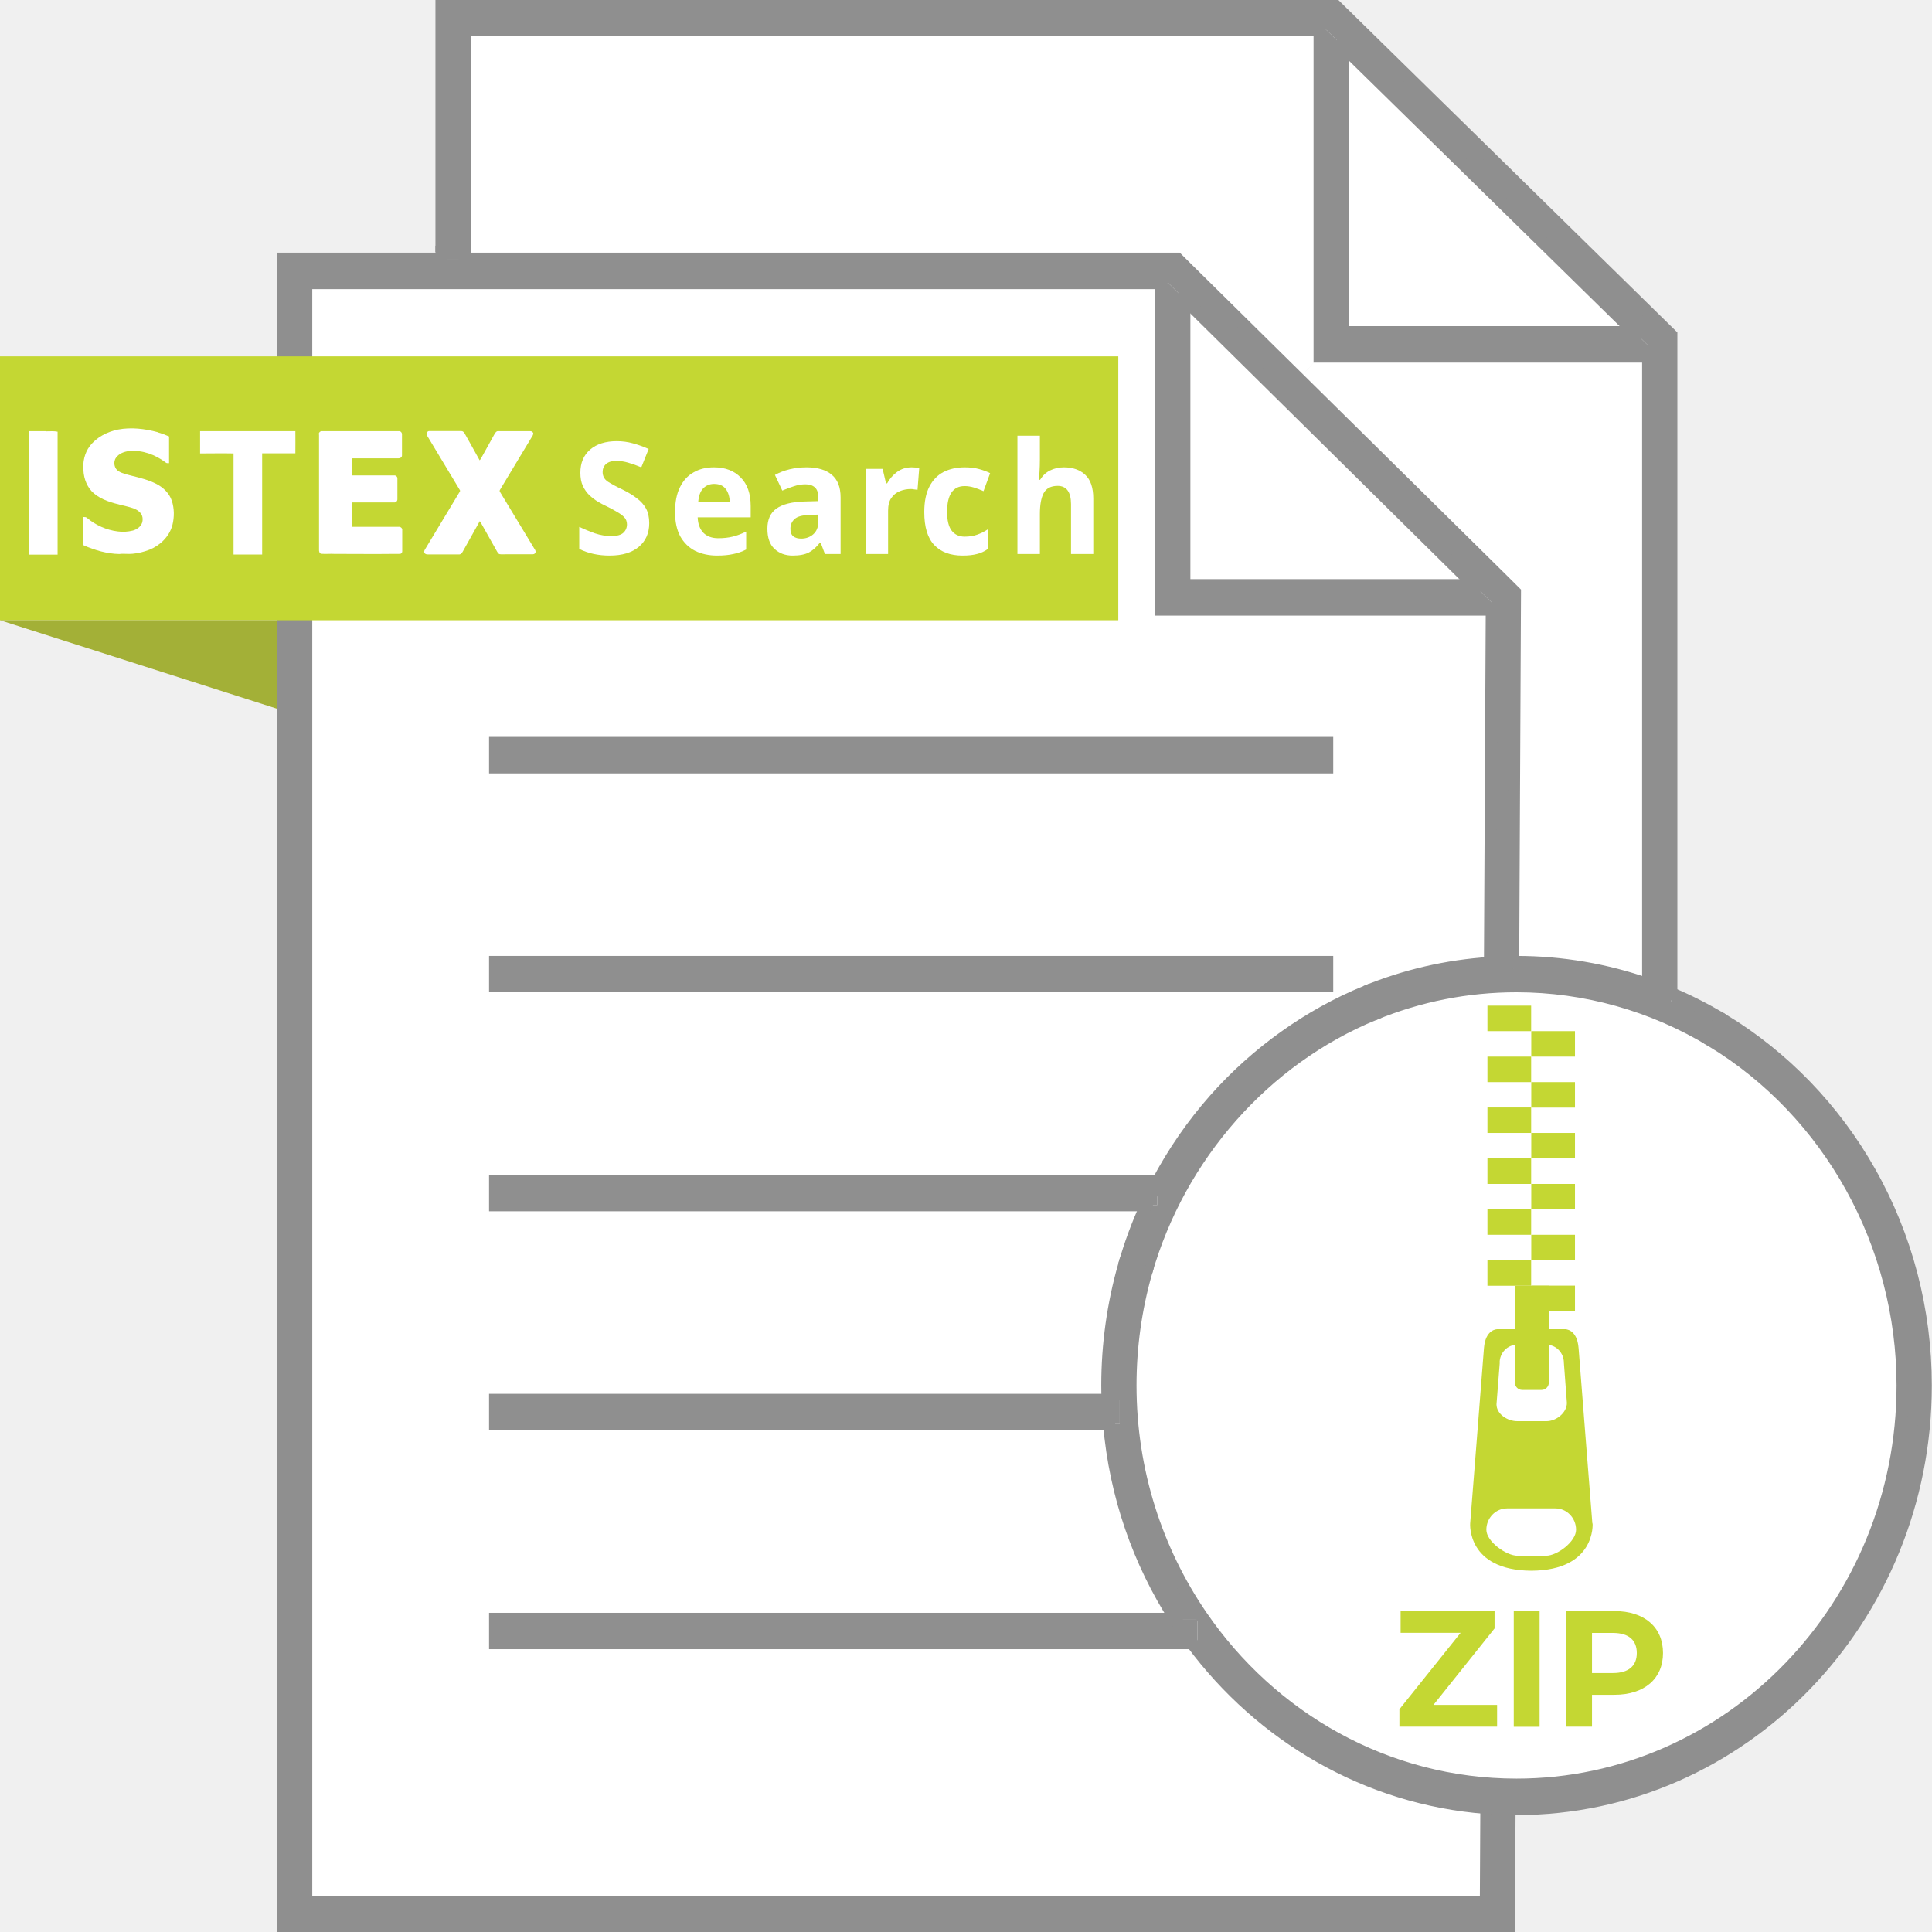
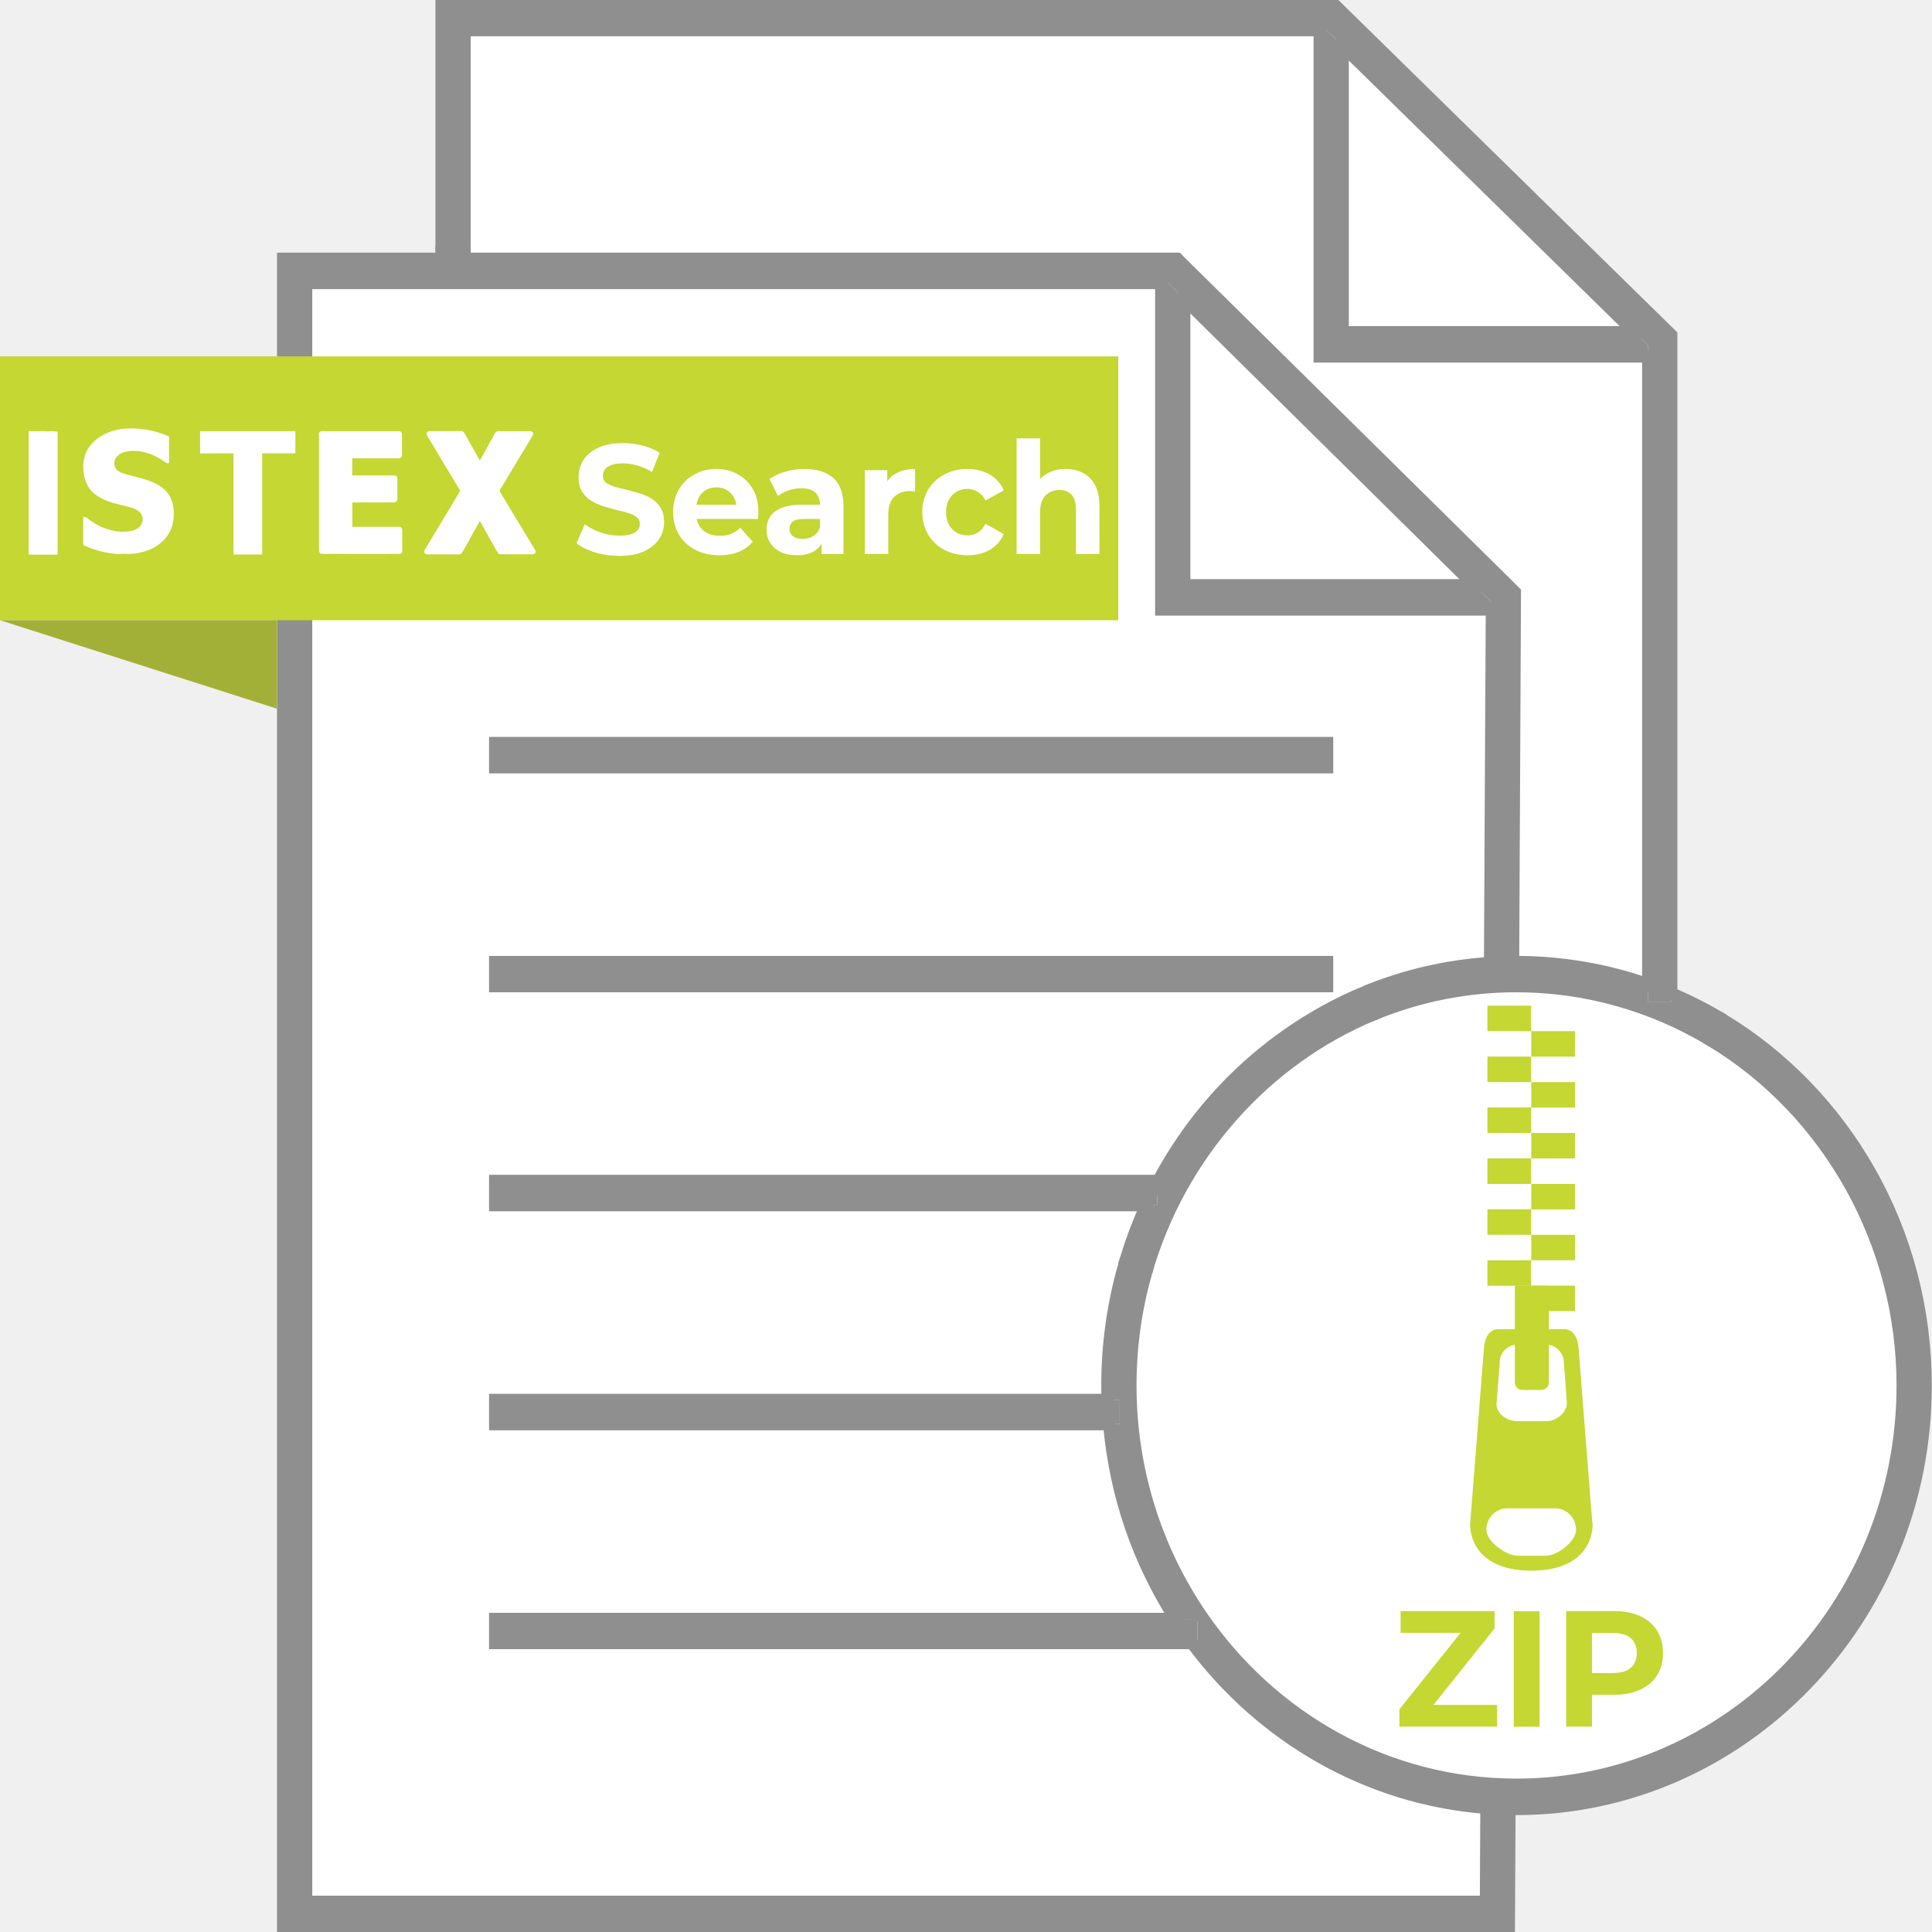
<svg xmlns="http://www.w3.org/2000/svg" width="64" height="64" version="1.1" viewBox="0 0 64 64">
  <defs>
    <style>.cls-1{fill:#c4d733;}.cls-1,.cls-2,.cls-3,.cls-4,.cls-5{stroke-width:0px;}.cls-6{clip-path:url(#clippath);}.cls-2,.cls-7{fill:none;}.cls-8{letter-spacing:0em;}.cls-3{fill:#a3b037;}.cls-9{clip-path:url(#clippath-1);}.cls-10{letter-spacing:0em;}.cls-11{letter-spacing:0em;}.cls-12{font-family:Montserrat-Bold, Montserrat;font-size:12.47px;font-weight:700;}.cls-12,.cls-5{fill:#fff;}.cls-4{fill:#8f8f8f;}.cls-13{letter-spacing:-.02em;}.cls-7{stroke:#8f8f8f;stroke-miterlimit:10;}</style>
    <clipPath id="clippath">
      <rect class="cls-2" y="37.28" width="62" height="62" />
    </clipPath>
    <clipPath id="clippath-1">
      <rect class="cls-2" y="37.28" width="62" height="62" />
    </clipPath>
  </defs>
  <g transform="matrix(.40001 0 0 .41386 -3.0641 -10.109)">
    <polygon class="cls-4" points="116.94 25.87 116.94 26.83 46.14 26.83 46.14 44.59 44.22 44.59 44.22 24.91 118.28 24.91 119.06 25.65 118.86 25.87" />
    <path class="cls-5" d="m121.45 105.6c3.75-1.49 7.72-2.25 11.8-2.25 5.68 0 11.27 1.52 16.15 4.38 9.76 5.72 15.82 16.29 15.82 27.59 0 17.63-14.34 31.97-31.97 31.97-10.76 0-20.3-5.34-26.09-13.51-3.7-5.22-5.88-11.59-5.88-18.46 0-3.09 0.44-6.14 1.31-9.08 2.76-9.32 9.81-17.04 18.86-20.64z" />
    <path class="cls-4" d="m132.67 168.95h-1.92v0.17c-9.92-0.73-18.66-5.74-24.38-13.19h0.45v-1.91l0.34-0.24c5.79 8.17 15.33 13.51 26.09 13.51 17.63 0 31.97-14.34 31.97-31.97 0-11.3-6.06-21.87-15.82-27.59l0.97-1.66c5.01 2.94 9.21 7.14 12.14 12.16 3.03 5.16 4.63 11.07 4.63 17.09 0 18.69-15.21 33.89-33.89 33.89-0.19 0-0.39 0-0.58-0.01z" />
    <polygon class="cls-4" points="143.04 51.03 118.86 28.11 118.86 25.87 119.06 25.65 145.29 50.51 144.79 51.03" />
    <path class="cls-5" d="m120.74 103.82c-4.72 1.88-9.04 4.86-12.49 8.62-1.84 2.01-3.44 4.25-4.75 6.65v-0.13h-54.84v1.92h53.93c-0.74 1.56-1.35 3.17-1.84 4.82-0.92 3.11-1.39 6.35-1.39 9.62 0 0.39 0.01 0.78 0.02 1.17h-50.72v1.92h50.85c0.51 5.73 2.46 11.05 5.49 15.61h-56.34v1.91h57.71c5.72 7.45 14.46 12.46 24.38 13.19l-0.04 7.54h-97.69v-129.59h70.8v26.13h27.38l-0.15 28.32c-3.55 0.22-7.01 0.99-10.31 2.3zm-3.17-0.47v-1.91h-68.91v1.91zm0-17.52v-1.92h-68.91v1.92z" />
    <path class="cls-4" d="m101.28 135.32c0 6.87 2.18 13.24 5.88 18.46l-0.34 0.24h-1.82c-3.03-4.56-4.98-9.88-5.49-15.61h0.88v-1.92h-1.01c-0.01-0.39-0.02-0.78-0.02-1.17 0-3.27 0.47-6.51 1.39-9.62l1.84 0.54c-0.87 2.94-1.31 5.99-1.31 9.08z" />
    <path class="cls-4" d="m150.37 106.07-0.97 1.66c-4.88-2.86-10.47-4.38-16.15-4.38-4.08 0-8.05 0.76-11.8 2.25l-0.71-1.78c3.3-1.31 6.76-2.08 10.31-2.3v0.47h1.92v-0.54c0.09-0.01 0.19-0.01 0.28-0.01 3.73 0 7.41 0.61 10.9 1.79v1.37h1.92v-0.65c1.48 0.6 2.91 1.31 4.3 2.12z" />
    <path class="cls-4" d="m146.07 103.95v0.65h-1.92v-1.37c0.65 0.22 1.29 0.46 1.92 0.72z" />
    <path class="cls-4" d="m146.07 51.25v52.7c-0.63-0.26-1.27-0.5-1.92-0.72v-50.28h0.64v-1.92l0.5-0.52z" />
    <polygon class="cls-4" points="144.15 52.95 144.15 52.08 143.04 51.03 144.79 51.03 144.79 52.95" />
    <path class="cls-5" d="m144.15 52.95v50.28c-3.49-1.18-7.17-1.79-10.9-1.79-0.09 0-0.19 0-0.28 0.01l0.15-29.62-1.03-0.99-16.87-16.09 1.72-1.8z" />
    <polygon class="cls-4" points="144.15 52.08 144.15 52.95 116.94 52.95 116.94 26.83 117.51 26.83 118.86 28.11 118.86 51.03 143.04 51.03" />
    <polygon class="cls-5" points="118.86 51.03 118.86 28.11 143.04 51.03" />
    <path class="cls-4" d="m133.12 71.83-0.15 29.62c-0.64 0-1.29 0.02-1.92 0.07l0.15-28.32h0.47v-1.92l0.42-0.44z" />
    <path class="cls-4" d="m132.97 101.45v0.55h-1.92v-0.48c0.63-0.05 1.28-0.07 1.92-0.07z" />
    <path class="cls-4" d="m132.67 168.95v0.25c-0.65-0.01-1.29-0.03-1.92-0.08v-0.18h1.92z" />
    <path class="cls-4" d="m132.67 169.2-0.05 9.38h-101.52v-133.43h13.12v1.92h-11.2v129.59h97.69l0.04-7.54c0.63 0.05 1.27 0.07 1.92 0.08z" />
    <polygon class="cls-4" points="105.74 46.11 105.94 45.9 115.22 54.75 132.09 70.84 131.67 71.28 129.76 71.28 105.74 48.35" />
    <polygon class="cls-4" points="131.2 73.2 131.2 72.65 129.76 71.28 131.67 71.28 131.67 73.2" />
    <polygon class="cls-4" points="131.2 72.65 131.2 73.2 103.82 73.2 103.82 47.07 104.4 47.07 105.74 48.35 105.74 71.28 129.76 71.28" />
    <polygon class="cls-5" points="105.74 71.28 105.74 48.35 129.76 71.28" />
    <path class="cls-4" d="m120.74 103.82 0.71 1.78c-9.05 3.6-16.1 11.32-18.86 20.64l-1.84-0.54c0.49-1.65 1.1-3.26 1.84-4.82h0.91v-1.79c1.31-2.4 2.91-4.64 4.75-6.65 3.45-3.76 7.77-6.74 12.49-8.62z" />
    <polygon class="cls-4" points="117.51 26.83 116.94 26.83 116.94 25.87 118.86 25.87 118.86 28.11" />
    <rect class="cls-4" x="48.66" y="101.44" width="68.91" height="1.91" />
    <rect class="cls-4" x="48.66" y="83.91" width="68.91" height="1.92" />
    <polygon class="cls-5" points="116.94 26.83 116.94 52.95 115.22 54.75 105.94 45.9 105.16 45.15 46.14 45.15 46.14 44.59 46.14 26.83" />
    <path class="cls-4" d="m106.82 154.02v1.91h-0.45c-0.48-0.62-0.94-1.26-1.37-1.91z" />
    <path class="cls-4" d="m106.37 155.93h-57.71v-1.91h56.34c0.43 0.65 0.89 1.29 1.37 1.91z" />
    <polygon class="cls-4" points="44.22 47.07 44.22 46.11 46.14 46.11 46.14 45.15 105.16 45.15 105.94 45.9 105.74 46.11 103.82 46.11 103.82 47.07" />
    <polygon class="cls-4" points="104.4 47.07 103.82 47.07 103.82 46.11 105.74 46.11 105.74 48.35" />
    <path class="cls-4" d="m103.5 119.09v1.79h-0.91c0.28-0.61 0.59-1.2 0.91-1.79z" />
    <path class="cls-4" d="m103.5 118.96v0.13c-0.32 0.59-0.63 1.18-0.91 1.79h-53.93v-1.92z" />
    <path class="cls-4" d="m100.39 136.49v1.92h-0.88c-0.07-0.63-0.11-1.27-0.13-1.92z" />
    <path class="cls-4" d="m99.51 138.41h-50.85v-1.92h50.72c0.02 0.65 0.06 1.29 0.13 1.92z" />
    <rect class="cls-4" x="44.22" y="45.15" width="1.92" height=".96" />
    <rect class="cls-4" x="44.22" y="44.59" width="1.92" height=".56" />
    <polyline class="cls-7" points="103.82 47.07 44.22 47.07 33.02 47.07 33.02 176.66 130.71 176.66 130.75 169.12" />
    <line class="cls-7" x1="129.76" x2="105.74" y1="71.28" y2="48.35" />
    <line class="cls-7" x1="131.05" x2="131.2" y1="101.52" y2="73.2" />
    <polyline class="cls-7" points="46.14 45.15 105.16 45.15 105.94 45.9 115.22 54.75 132.09 70.84 133.12 71.83 132.97 101.45" />
    <polyline class="cls-7" points="132.67 169.2 132.62 178.58 31.1 178.58 31.1 45.15 44.22 45.15" />
    <polygon class="cls-7" points="131.2 73.2 103.82 73.2 103.82 47.07 103.82 46.11 105.74 46.11 105.74 48.35 105.74 71.28 129.76 71.28 131.67 71.28 131.67 73.2" />
    <polyline class="cls-7" points="44.22 44.59 44.22 24.91 118.28 24.91 119.06 25.65 145.29 50.51 146.07 51.25 146.07 103.95" />
    <polyline class="cls-7" points="116.94 26.83 46.14 26.83 46.14 44.59" />
    <line class="cls-7" x1="143.04" x2="118.86" y1="51.03" y2="28.11" />
    <line class="cls-7" x1="144.15" x2="144.15" y1="103.23" y2="52.95" />
    <polygon class="cls-7" points="44.22 46.11 44.22 45.15 44.22 44.59 46.14 44.59 46.14 45.15 46.14 46.11" />
    <polygon class="cls-7" points="144.15 52.95 116.94 52.95 116.94 26.83 116.94 25.87 118.86 25.87 118.86 28.11 118.86 51.03 143.04 51.03 144.79 51.03 144.79 52.95" />
    <rect class="cls-7" x="48.66" y="83.91" width="68.91" height="1.92" />
    <rect class="cls-7" x="48.66" y="101.44" width="68.91" height="1.91" />
    <polyline class="cls-7" points="102.59 120.88 48.66 120.88 48.66 118.96 103.5 118.96 103.5 119.09" />
    <polyline class="cls-7" points="99.51 138.41 48.66 138.41 48.66 136.49 99.38 136.49" />
    <polyline class="cls-7" points="106.37 155.93 48.66 155.93 48.66 154.02 105 154.02" />
    <path class="cls-7" d="m120.74 103.82c3.3-1.31 6.76-2.08 10.31-2.3 0.63-0.05 1.28-0.07 1.92-0.07 0.09-0.01 0.19-0.01 0.28-0.01 3.73 0 7.41 0.61 10.9 1.79 0.65 0.22 1.29 0.46 1.92 0.72 1.48 0.6 2.91 1.31 4.3 2.12" />
    <path class="cls-7" d="m149.4 107.73c-4.88-2.86-10.47-4.38-16.15-4.38-4.08 0-8.05 0.76-11.8 2.25" />
    <path class="cls-7" d="m100.75 125.7c0.49-1.65 1.1-3.26 1.84-4.82 0.28-0.61 0.59-1.2 0.91-1.79 1.31-2.4 2.91-4.64 4.75-6.65 3.45-3.76 7.77-6.74 12.49-8.62l0.71 1.78c-9.05 3.6-16.1 11.32-18.86 20.64" />
    <path class="cls-7" d="m150.37 106.07c5.01 2.94 9.21 7.14 12.14 12.16 3.03 5.16 4.63 11.07 4.63 17.09 0 18.69-15.21 33.89-33.89 33.89-0.19 0-0.39 0-0.58-0.01-0.65-0.01-1.29-0.03-1.92-0.08-9.92-0.73-18.66-5.74-24.38-13.19-0.48-0.62-0.94-1.26-1.37-1.91-3.03-4.56-4.98-9.88-5.49-15.61-0.07-0.63-0.11-1.27-0.13-1.92-0.01-0.39-0.02-0.78-0.02-1.17 0-3.27 0.47-6.51 1.39-9.62l1.84 0.54c-0.87 2.94-1.31 5.99-1.31 9.08 0 6.87 2.18 13.24 5.88 18.46 5.79 8.17 15.33 13.51 26.09 13.51 17.63 0 31.97-14.34 31.97-31.97 0-11.3-6.06-21.87-15.82-27.59z" />
    <rect class="cls-1" x="7.66" y="52.95" width="92.61" height="21.12" />
    <rect class="cls-1" x="130.84" y="104.92" width="3.62" height="2.04" />
    <rect class="cls-1" x="134.47" y="106.96" width="3.62" height="2.04" />
    <rect class="cls-1" x="130.84" y="109" width="3.62" height="2.04" />
    <rect class="cls-1" x="134.47" y="111.04" width="3.62" height="2.04" />
    <rect class="cls-1" x="130.84" y="113.07" width="3.62" height="2.04" />
    <rect class="cls-1" x="134.47" y="115.11" width="3.62" height="2.04" />
    <rect class="cls-1" x="130.84" y="117.15" width="3.62" height="2.04" />
    <rect class="cls-1" x="134.47" y="119.19" width="3.62" height="2.04" />
    <rect class="cls-1" x="130.84" y="121.22" width="3.62" height="2.04" />
    <rect class="cls-1" x="134.47" y="123.26" width="3.62" height="2.04" />
    <rect class="cls-1" x="130.84" y="125.3" width="3.62" height="2.04" />
    <rect class="cls-1" x="134.47" y="127.33" width="3.62" height="2.04" />
    <path class="cls-1" d="m133.11 127.34h2.82v7.73c0 0.34-0.27 0.61-0.61 0.61h-1.6c-0.34 0-0.61-0.27-0.61-0.61z" />
-     <path class="cls-1" d="m134.52 150.15h-0.06-0.06 0.11z" />
+     <path class="cls-1" d="m134.52 150.15h-0.12 0.11z" />
    <path class="cls-1" d="m139.53 146.37s-1.02-12.46-1.14-14.02-1.11-1.53-1.11-1.53h-5.62s-0.99-0.03-1.11 1.53-1.14 14.02-1.14 14.02-0.29 3.75 5.07 3.78c5.35-0.03 5.07-3.78 5.07-3.78zm-7.68-12.87c0-0.79 0.65-1.44 1.44-1.44h2.44c0.79 0 1.44 0.65 1.44 1.44l0.25 3.22c0 0.79-0.89 1.46-1.68 1.46h-2.44c-0.79 0-1.71-0.56-1.71-1.35l0.27-3.33zm3.83 15.45h-2.35c-0.94 0-2.58-1.14-2.58-2.08s0.77-1.71 1.71-1.71h4.01c0.94 0 1.71 0.77 1.71 1.71s-1.55 2.08-2.49 2.08z" />
    <path class="cls-1" d="m131.64 160.89v1.74h-8.09v-1.39l5.07-6.12h-4.97v-1.74h7.78v1.39l-5.06 6.12h5.26z" />
    <path class="cls-1" d="m133.02 153.39h2.14v9.25h-2.14z" />
    <path class="cls-1" d="m145.38 156.74c0 2.06-1.55 3.34-4.02 3.34h-1.86v2.55h-2.14v-9.25h4c2.47 0 4.02 1.28 4.02 3.36zm-2.17 0c0-1.02-0.66-1.61-1.97-1.61h-1.74v3.21h1.74c1.31 0 1.97-0.59 1.97-1.6z" />
  </g>
  <g transform="matrix(.40001 0 0 .41386 -3.0641 -10.109)">
    <g class="cls-6" clip-path="url(#clippath)">
      <g class="cls-9" clip-path="url(#clippath-1)">
-         <path class="cls-5" d="m11.49 58.95c0.31 0 0.63-0.03 0.94 0.03v9.84h-2.4v-9.88c0.49-0.01 0.98 0 1.47 0m20.62-0.01c0 0.6 0.01 1.19 0 1.78h-2.75v8.1h-2.37v-8.09c-0.92-0.02-1.84 0-2.77 0v-1.78h7.9m-11.42 0.09c0.32 0.08 0.63 0.2 0.95 0.33v2.14h-0.05-0.03c-0.06 0-0.13 0-0.18-0.04-0.87-0.64-1.95-1.03-3.04-0.93-0.41 0.04-0.84 0.19-1.09 0.53-0.26 0.34-0.15 0.89 0.22 1.09 0.32 0.19 0.7 0.26 1.05 0.35 0.71 0.17 1.43 0.34 2.09 0.67 0.55 0.28 1.05 0.73 1.26 1.34 0.21 0.62 0.21 1.31 0.05 1.93-0.25 0.93-1.02 1.64-1.89 1.98-0.45 0.17-0.93 0.29-1.42 0.33-0.36 0.04-0.73-0.03-1.09 0.02-1.02-0.02-2.02-0.3-2.96-0.7 0-0.02-0.02-0.05-0.03-0.07v-2.19h0.04 0.03c0.08 0 0.17 0 0.23 0.06 0.73 0.59 1.62 0.98 2.55 1.09 0.43 0.06 0.86 0.03 1.27-0.07 0.31-0.09 0.62-0.28 0.75-0.6 0.1-0.28 0.06-0.62-0.15-0.83-0.33-0.35-0.82-0.42-1.26-0.54-0.06-0.01-0.12-0.03-0.18-0.04l-0.09-0.02c-0.81-0.19-1.65-0.41-2.3-0.94-0.54-0.44-0.83-1.13-0.87-1.82-0.07-0.69 0.09-1.42 0.53-1.97 0.57-0.72 1.44-1.14 2.33-1.32 1.09-0.2 2.22-0.07 3.29 0.21" />
+         <path class="cls-5" d="m11.49 58.95c0.31 0 0.63-0.03 0.94 0.03v9.84h-2.4v-9.88c0.49-0.01 0.98 0 1.47 0m20.62-0.01c0 0.6 0.01 1.19 0 1.78h-2.75v8.1h-2.37v-8.09c-0.92-0.02-1.84 0-2.77 0v-1.78h7.9m-11.42 0.09c0.32 0.08 0.63 0.2 0.95 0.33v2.14h-0.08c-0.06 0-0.13 0-0.18-0.04-0.87-0.64-1.95-1.03-3.04-0.93-0.41 0.04-0.84 0.19-1.09 0.53-0.26 0.34-0.15 0.89 0.22 1.09 0.32 0.19 0.7 0.26 1.05 0.35 0.71 0.17 1.43 0.34 2.09 0.67 0.55 0.28 1.05 0.73 1.26 1.34 0.21 0.62 0.21 1.31 0.05 1.93-0.25 0.93-1.02 1.64-1.89 1.98-0.45 0.17-0.93 0.29-1.42 0.33-0.36 0.04-0.73-0.03-1.09 0.02-1.02-0.02-2.02-0.3-2.96-0.7 0-0.02-0.02-0.05-0.03-0.07v-2.19h0.07c0.08 0 0.17 0 0.23 0.06 0.73 0.59 1.62 0.98 2.55 1.09 0.43 0.06 0.86 0.03 1.27-0.07 0.31-0.09 0.62-0.28 0.75-0.6 0.1-0.28 0.06-0.62-0.15-0.83-0.33-0.35-0.82-0.42-1.26-0.54-0.06-0.01-0.12-0.03-0.18-0.04l-0.09-0.02c-0.81-0.19-1.65-0.41-2.3-0.94-0.54-0.44-0.83-1.13-0.87-1.82-0.07-0.69 0.09-1.42 0.53-1.97 0.57-0.72 1.44-1.14 2.33-1.32 1.09-0.2 2.22-0.07 3.29 0.21" />
        <path class="cls-5" d="m34.06 59.21c-0.02-0.15 0.12-0.29 0.27-0.27h6.34c0.16-0.03 0.3 0.12 0.28 0.28v1.66c0 0.15-0.15 0.24-0.28 0.23h-3.84v1.37h3.47c0.15-0.02 0.29 0.12 0.27 0.27v1.62c0.01 0.15-0.12 0.29-0.27 0.27h-3.46v1.95c1.28 0.01 2.56 0 3.85 0 0.14-0.01 0.3 0.11 0.28 0.26v1.71c0 0.08-0.05 0.13-0.1 0.18-0.18 0.04-0.37 0.01-0.55 0.02-1.66 0.02-3.31 0-4.97 0-0.36-0.02-0.73 0.02-1.09-0.01-0.15-0.03-0.19-0.2-0.18-0.33v-9.23z" />
        <path class="cls-5" d="m43.03 59.27c-0.1-0.14 0.02-0.36 0.19-0.34h2.65c0.12 0 0.21 0.09 0.27 0.19 0.42 0.71 0.82 1.43 1.24 2.15 0.02-0.02 0.06-0.07 0.08-0.09 0.39-0.68 0.78-1.36 1.17-2.04 0.07-0.11 0.17-0.23 0.31-0.2h2.65c0.1-0.01 0.16 0.07 0.23 0.13 0.02 0.17-0.1 0.3-0.18 0.43l-2.58 4.14c-0.03 0.05-0.03 0.09 0 0.15 0.97 1.56 1.95 3.12 2.93 4.68 0.03 0.08 0.04 0.19-0.03 0.25-0.11 0.11-0.28 0.06-0.42 0.07h-1.99c-0.18 0-0.35 0.02-0.52-0.01-0.09-0.02-0.14-0.11-0.19-0.18-0.46-0.79-0.92-1.58-1.38-2.37-0.02-0.03-0.05-0.07-0.07-0.09-0.47 0.82-0.94 1.63-1.41 2.44-0.06 0.1-0.14 0.21-0.26 0.22h-2.65c-0.12 0.01-0.28-0.06-0.28-0.2-0.01-0.1 0.06-0.19 0.11-0.27 0.94-1.5 1.87-3.01 2.81-4.51 0.03-0.05 0.08-0.11 0.03-0.17-0.9-1.46-1.82-2.91-2.72-4.37" />
        <path class="cls-5" d="m34.25 59.13c2.17-0.02 4.34 0 6.51 0v1.79h-4.13c0 0.59-0.01 1.17 0 1.76 1.25 0 2.49-0.01 3.74 0v1.77h-3.74c0 0.78-0.01 1.56 0 2.34 1.38 0.02 2.75 0 4.13 0v1.78h-6.01c-0.17 0-0.34 0.01-0.51-0.01v-9.45" />
        <path class="cls-5" d="m43.18 59.12h2.75c0.5 0.8 0.95 1.64 1.43 2.45 0.02 0.01 0.06 0.05 0.08 0.07 0.47-0.84 0.97-1.67 1.44-2.51 0.93-0.01 1.86 0 2.79 0-0.93 1.51-1.88 3.01-2.81 4.52-0.04 0.04-0.04 0.09 0 0.13 1 1.6 2.01 3.2 3 4.81-0.85 0.02-1.7 0-2.56 0-0.08 0-0.19 0.03-0.23-0.06-0.44-0.75-0.88-1.51-1.32-2.27-0.11-0.17-0.18-0.37-0.33-0.52-0.54 0.95-1.09 1.88-1.64 2.83-0.07 0.02-0.15 0.01-0.22 0.01h-2.56c0.99-1.63 2.02-3.25 3.02-4.87-0.01-0.11-0.11-0.2-0.16-0.31-0.56-0.89-1.12-1.78-1.68-2.68-0.33-0.54-0.68-1.06-0.99-1.61" />
      </g>
    </g>
-     <text class="cls-12" transform="translate(55.05,68.77)">
-       <tspan x="0" y="0">S</tspan>
-       <tspan class="cls-13" x="7.95" y="0">e</tspan>
-       <tspan x="15.63" y="0">a</tspan>
-       <tspan class="cls-8" x="23.33" y="0">r</tspan>
-       <tspan class="cls-11" x="28.59" y="0">c</tspan>
-       <tspan class="cls-10" x="35.9" y="0">h</tspan>
-     </text>
+     <g class="cls-12" transform="translate(55.05,68.77)" fill="#fff" aria-label="Search">
+       <path d="m3.903 0.15q-1.048 0-2.008-0.274-0.96-0.287-1.546-0.736l0.686-1.521q0.561 0.399 1.322 0.661 0.773 0.249 1.559 0.249 0.599 0 0.96-0.112 0.374-0.125 0.549-0.337t0.175-0.486q0-0.349-0.274-0.549-0.274-0.212-0.723-0.337-0.449-0.137-0.998-0.249-0.536-0.125-1.085-0.299-0.536-0.175-0.985-0.449t-0.736-0.723q-0.274-0.449-0.274-1.147 0-0.748 0.399-1.359 0.412-0.624 1.222-0.985 0.823-0.374 2.058-0.374 0.823 0 1.621 0.2 0.798 0.187 1.409 0.574l-0.624 1.534q-0.611-0.349-1.222-0.511-0.611-0.175-1.197-0.175t-0.96 0.137q-0.374 0.137-0.536 0.362-0.162 0.212-0.162 0.499 0 0.337 0.274 0.549 0.274 0.2 0.723 0.324t0.985 0.249q0.549 0.125 1.085 0.287 0.549 0.162 0.998 0.436 0.449 0.274 0.723 0.723 0.287 0.449 0.287 1.135 0 0.736-0.412 1.347-0.412 0.611-1.234 0.985-0.811 0.374-2.058 0.374z" />
+       <path d="m12.177 0.1q-1.147 0-2.02-0.449-0.86-0.449-1.334-1.222-0.474-0.786-0.474-1.783 0-1.01 0.461-1.783 0.474-0.786 1.284-1.222 0.811-0.449 1.833-0.449 0.985 0 1.771 0.424 0.798 0.412 1.26 1.197 0.461 0.773 0.461 1.858 0 0.112-0.012 0.262-0.012 0.137-0.025 0.262h-5.449v-1.135h4.427l-0.748 0.337q0-0.524-0.212-0.91t-0.586-0.599q-0.374-0.224-0.873-0.224t-0.885 0.224q-0.374 0.212-0.586 0.611-0.212 0.387-0.212 0.923v0.299q0 0.549 0.237 0.973 0.249 0.412 0.686 0.636 0.449 0.212 1.048 0.212 0.536 0 0.935-0.162 0.412-0.162 0.748-0.486l1.035 1.122q-0.461 0.524-1.16 0.811-0.698 0.274-1.609 0.274z" />
+       <path d="m20.643 0v-1.309l-0.125-0.287v-2.344q0-0.624-0.387-0.973-0.374-0.349-1.16-0.349-0.536 0-1.06 0.175-0.511 0.162-0.873 0.449l-0.698-1.359q0.549-0.387 1.322-0.599t1.571-0.212q1.534 0 2.382 0.723t0.848 2.257v3.828zm-2.045 0.1q-0.786 0-1.347-0.262-0.561-0.274-0.86-0.736-0.299-0.461-0.299-1.035 0-0.599 0.287-1.048 0.299-0.449 0.935-0.698 0.636-0.262 1.659-0.262h1.783v1.135h-1.571q-0.686 0-0.948 0.224-0.249 0.224-0.249 0.561 0 0.374 0.287 0.599 0.299 0.212 0.811 0.212 0.486 0 0.873-0.224 0.387-0.237 0.561-0.686l0.299 0.898q-0.212 0.648-0.773 0.985-0.561 0.337-1.446 0.337z" />
+       <path d="m24.228 0v-6.709h1.858v1.895l-0.262-0.549q0.299-0.711 0.96-1.072 0.661-0.374 1.609-0.374v1.796q-0.125-0.012-0.224-0.012-0.1-0.012-0.212-0.012-0.798 0-1.297 0.461-0.486 0.449-0.486 1.409v3.167z" />
+       <path d="m32.73 0.1q-1.085 0-1.933-0.436-0.848-0.449-1.334-1.234-0.474-0.786-0.474-1.783 0-1.01 0.474-1.783 0.486-0.786 1.334-1.222 0.848-0.449 1.933-0.449 1.06 0 1.846 0.449 0.786 0.436 1.16 1.26l-1.509 0.811q-0.262-0.474-0.661-0.698-0.387-0.224-0.848-0.224-0.499 0-0.898 0.224t-0.636 0.636q-0.224 0.412-0.224 0.998t0.224 0.998q0.237 0.412 0.636 0.636t0.898 0.224q0.461 0 0.848-0.212 0.399-0.224 0.661-0.711l1.509 0.823q-0.374 0.811-1.16 1.26-0.786 0.436-1.846 0.436z" />
+       <path d="m40.876-6.809q0.798 0 1.422 0.324 0.636 0.312 0.998 0.973 0.362 0.648 0.362 1.671v3.841h-1.945v-3.542q0-0.811-0.362-1.197-0.349-0.387-0.998-0.387-0.461 0-0.835 0.2-0.362 0.187-0.574 0.586-0.2 0.399-0.2 1.022v3.317h-1.945v-9.253h1.945v4.402l-0.436-0.561q0.362-0.673 1.035-1.035t1.534-0.362z" />
+     </g>
    <polygon class="cls-3" points="30.59 74.07 7.66 74.07 30.59 81.15" />
  </g>
</svg>
